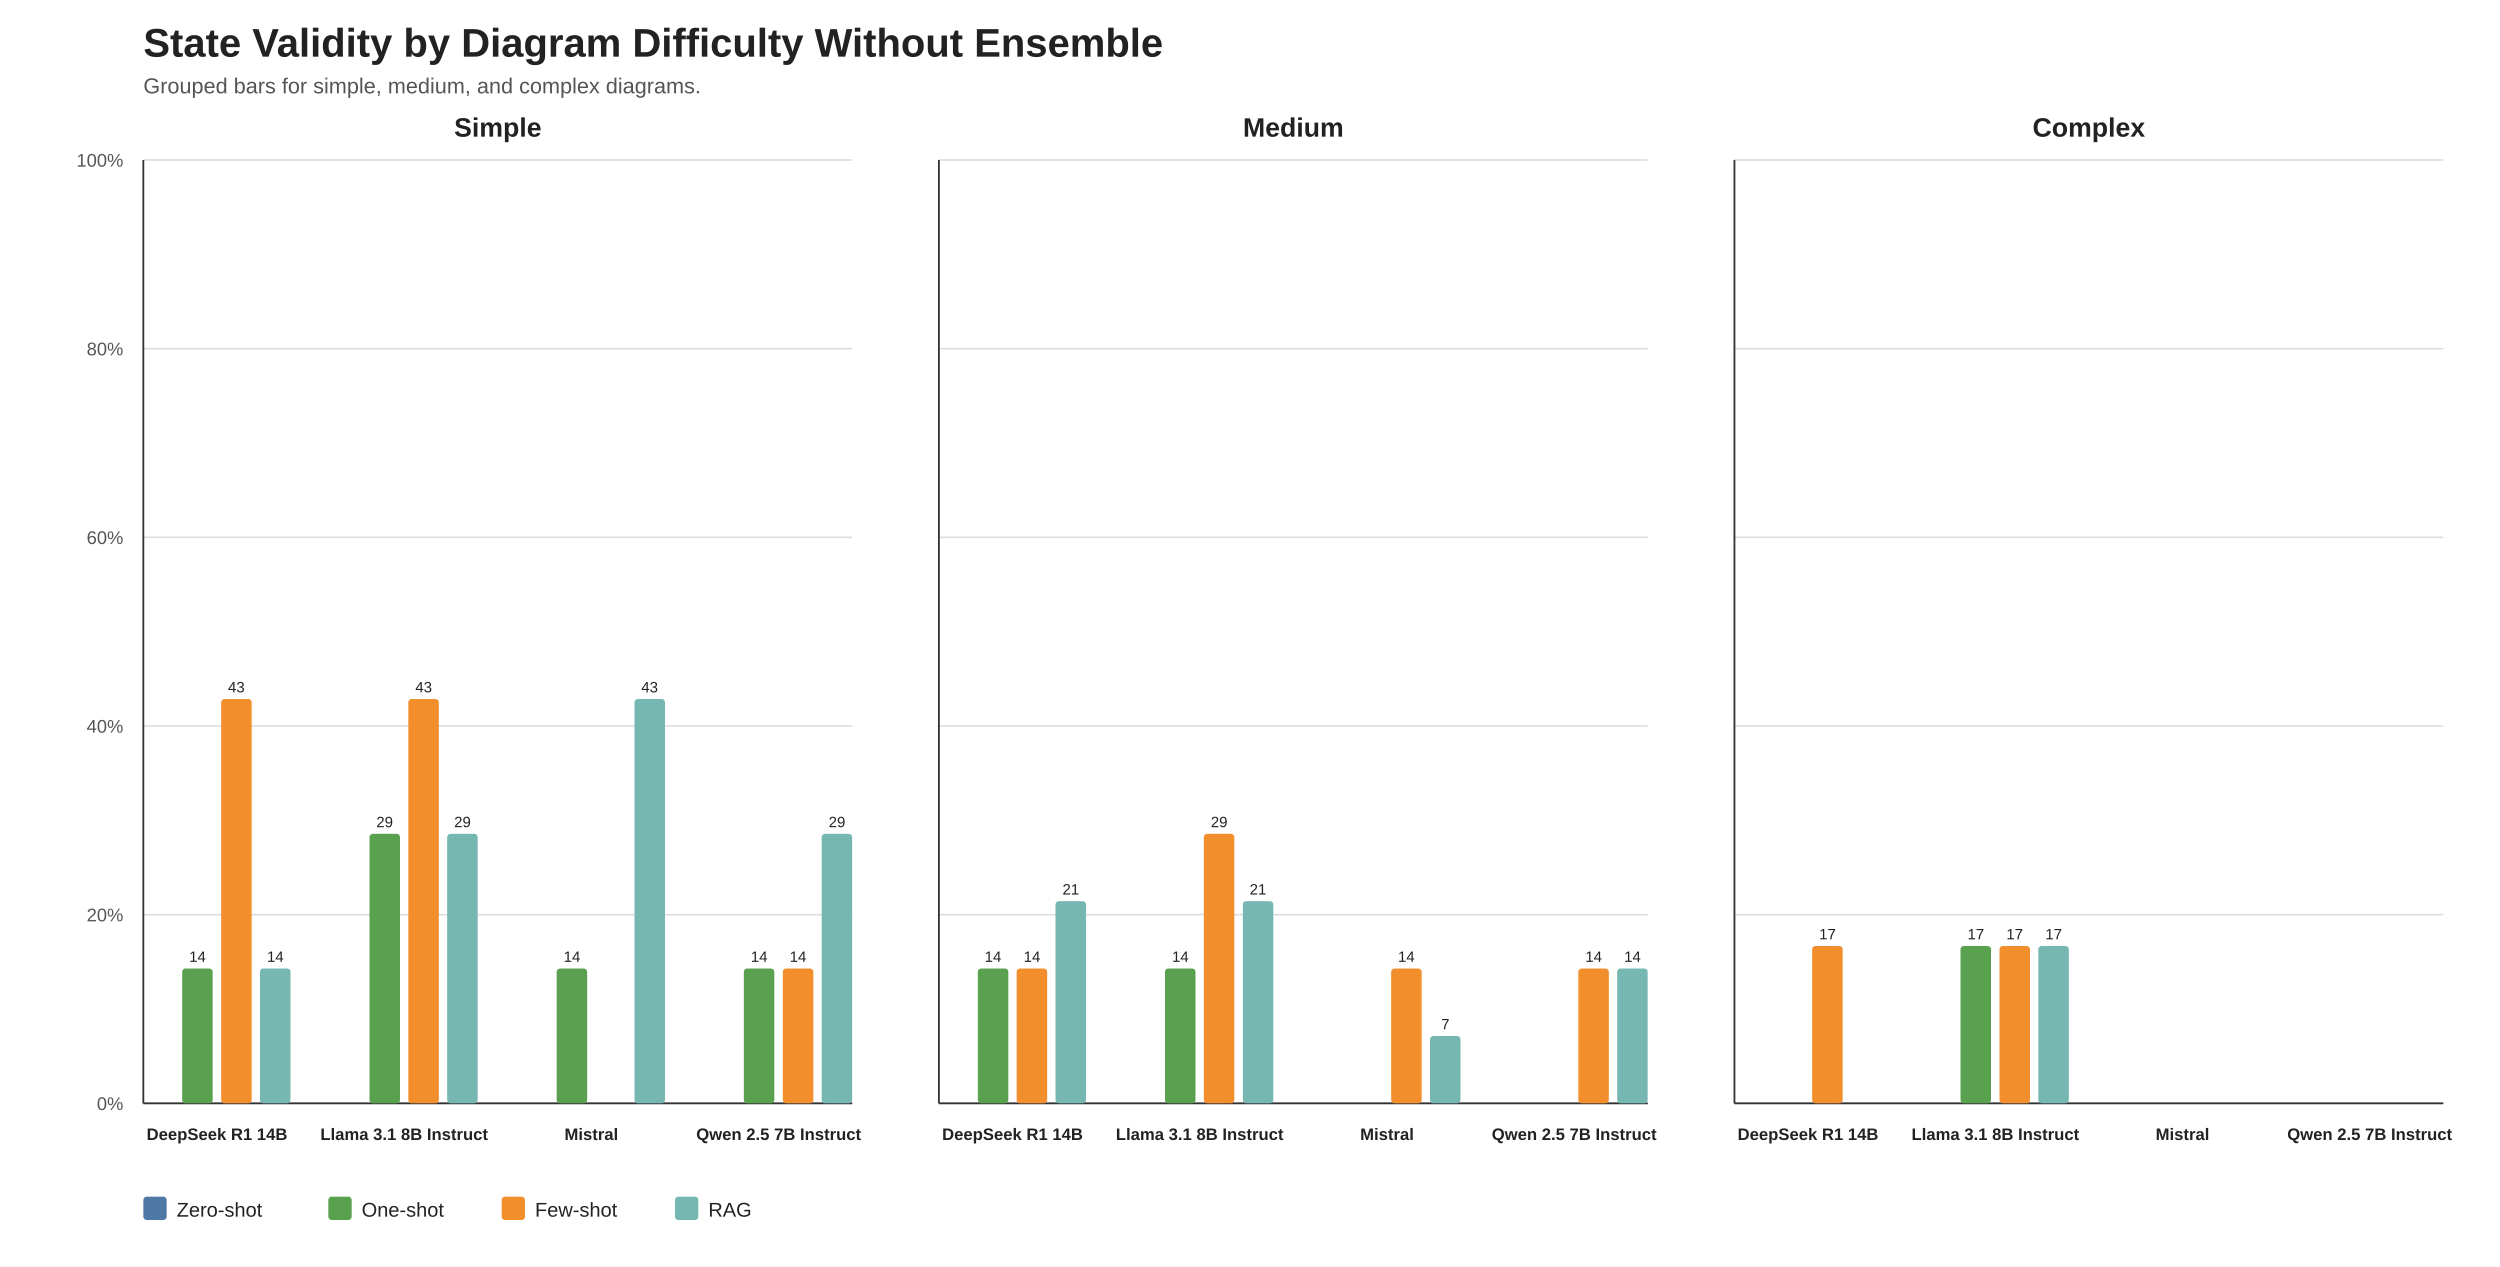
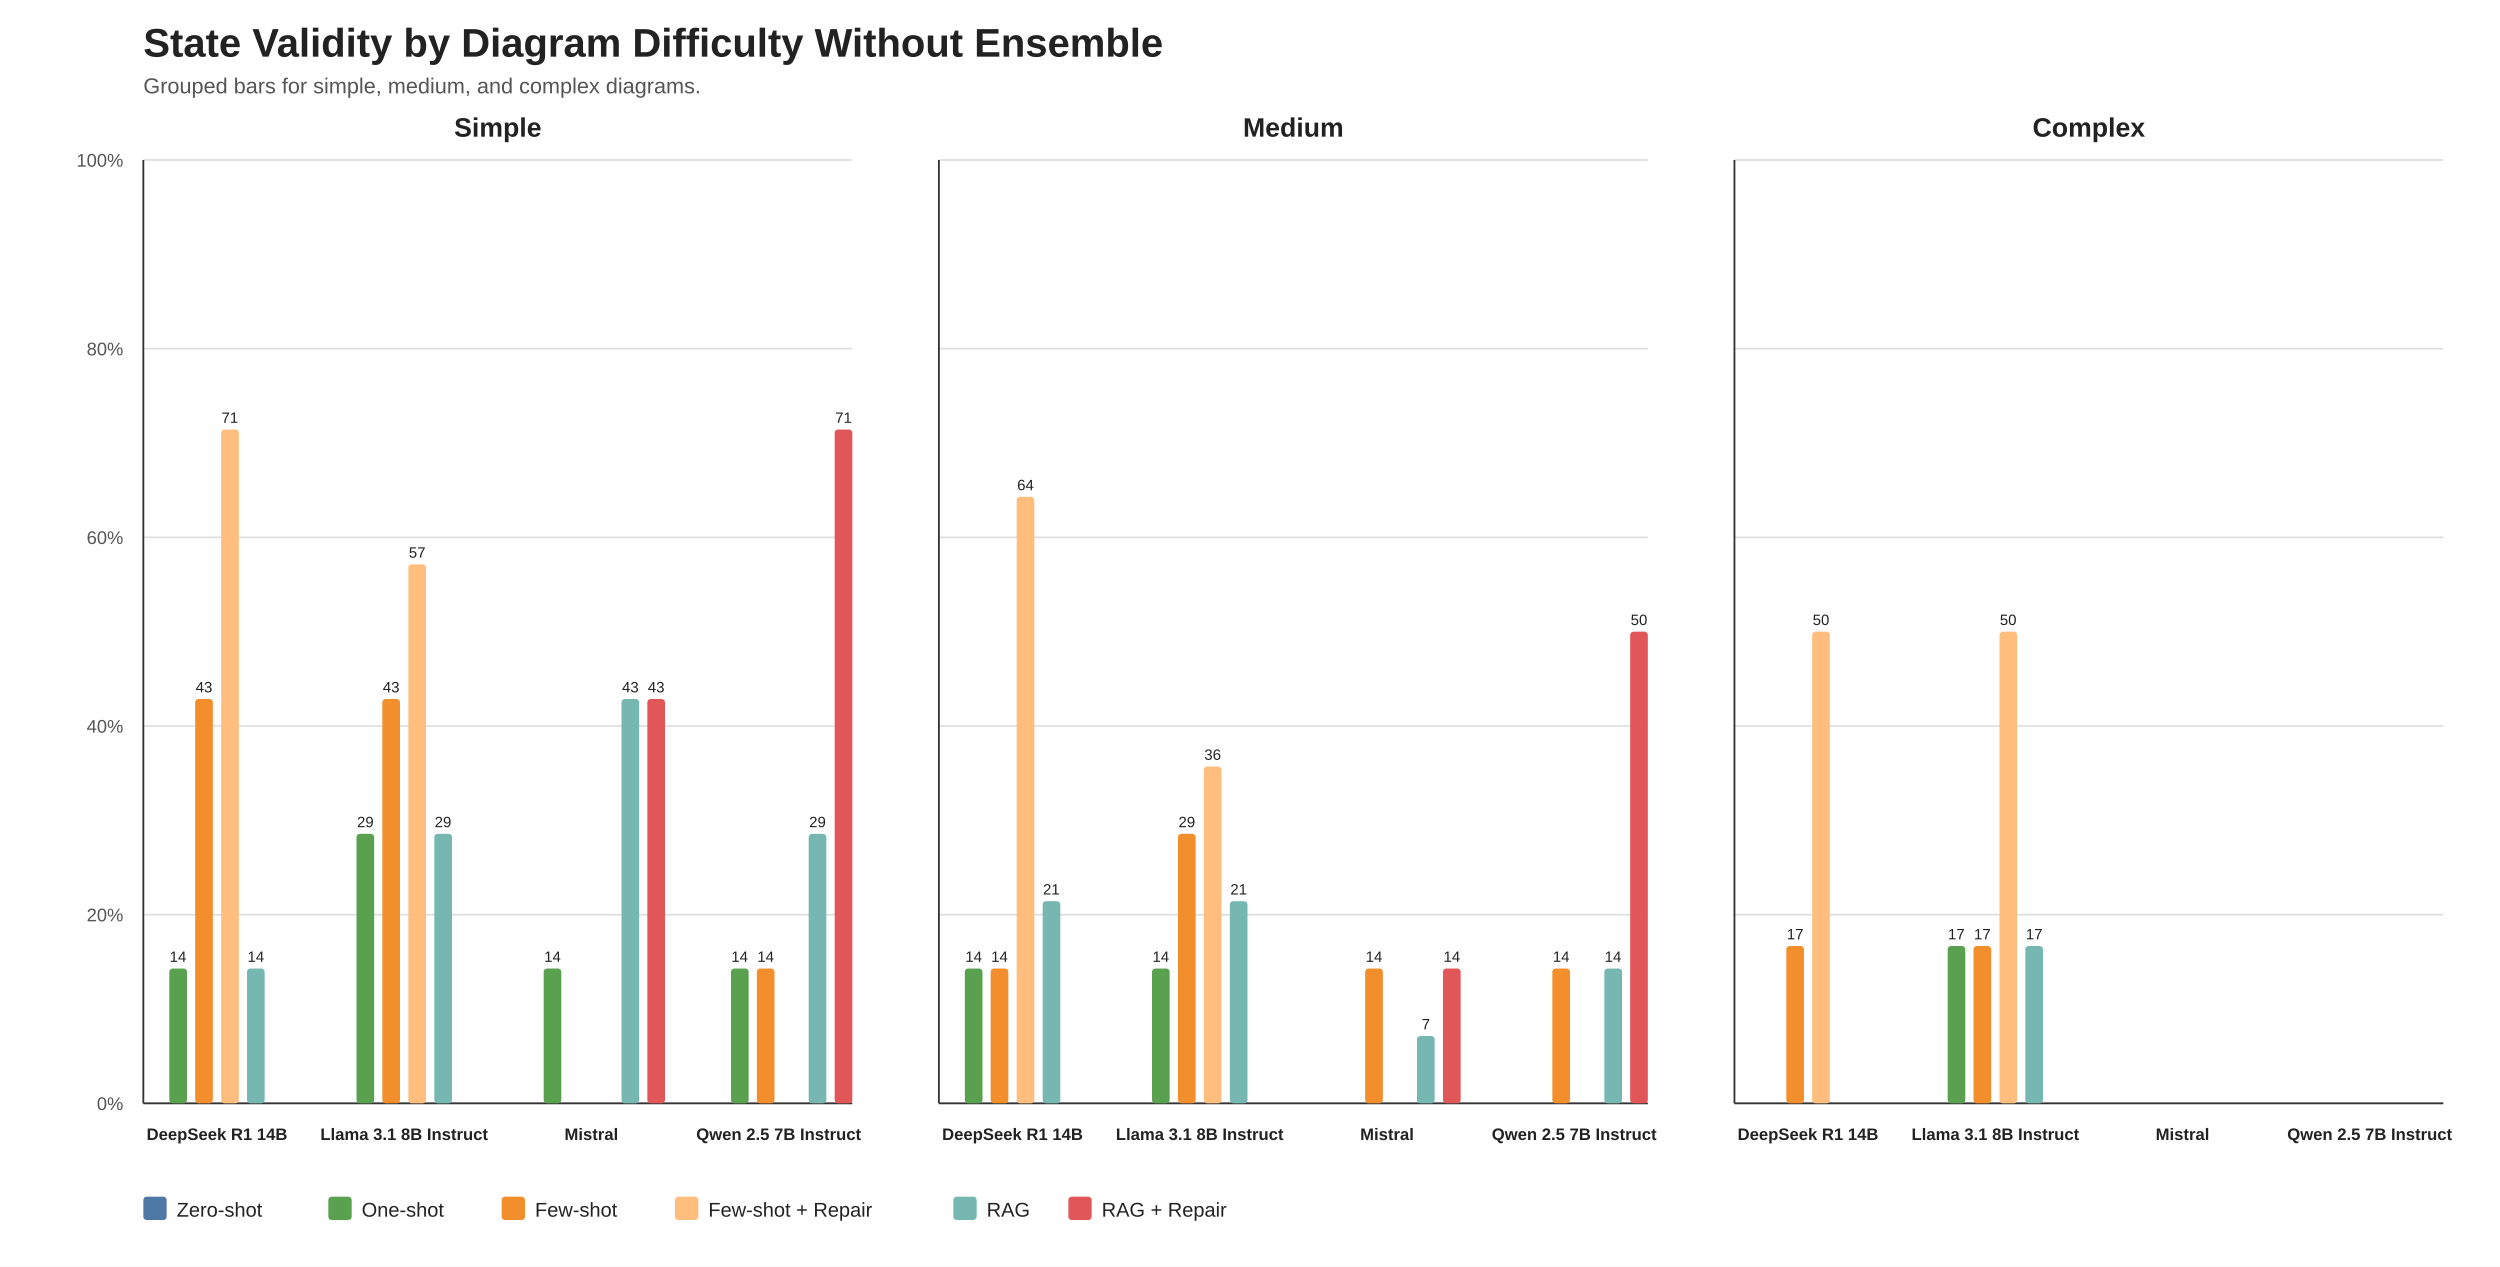
<svg xmlns="http://www.w3.org/2000/svg" width="1500" height="760" viewBox="0 0 1500 760">
  <style>
text { font-family: Arial, Helvetica, sans-serif; fill: #222; }
.title { font-size: 24px; font-weight: 700; }
.subtitle { font-size: 13px; fill: #555; }
.axis { stroke: #333; stroke-width: 1.1; }
.grid { stroke: #ddd; stroke-width: 1; }
.tick { font-size: 11px; fill: #555; }
.panel { font-size: 16px; font-weight: 700; }
.model { font-size: 10px; font-weight: 700; }
.value { font-size: 9px; fill: #222; }
.legend { font-size: 12px; }
</style>
  <rect width="100%" height="100%" fill="#fff" />
  <text class="title" x="86" y="34">State Validity by Diagram Difficulty Without Ensemble</text>
  <text class="subtitle" x="86" y="56">Grouped bars for simple, medium, and complex diagrams.</text>
  <text class="tick" x="74" y="666.0" text-anchor="end">0%</text>
  <text class="tick" x="74" y="552.8" text-anchor="end">20%</text>
  <text class="tick" x="74" y="439.6" text-anchor="end">40%</text>
  <text class="tick" x="74" y="326.4" text-anchor="end">60%</text>
  <text class="tick" x="74" y="213.2" text-anchor="end">80%</text>
  <text class="tick" x="74" y="100.0" text-anchor="end">100%</text>
  <text class="panel" x="298.7" y="82" text-anchor="middle">Simple</text>
  <line class="grid" x1="86.0" y1="662.0" x2="511.333" y2="662.0" />
  <line class="grid" x1="86.0" y1="548.8" x2="511.333" y2="548.8" />
  <line class="grid" x1="86.0" y1="435.6" x2="511.333" y2="435.6" />
  <line class="grid" x1="86.0" y1="322.4" x2="511.333" y2="322.4" />
  <line class="grid" x1="86.0" y1="209.2" x2="511.333" y2="209.2" />
  <line class="grid" x1="86.0" y1="96.0" x2="511.333" y2="96.0" />
  <line class="axis" x1="86.0" y1="96" x2="86.0" y2="662" />
  <line class="axis" x1="86.0" y1="662" x2="511.333" y2="662" />
-   <rect x="86.0" y="662.0" width="18.3" height="0.0" rx="2" fill="#4E79A7" />
-   <rect x="109.3" y="581.1" width="18.3" height="80.9" rx="2" fill="#59A14F" />
-   <text class="value" x="118.5" y="577.1" text-anchor="middle">14</text>
-   <rect x="132.7" y="419.4" width="18.3" height="242.6" rx="2" fill="#F28E2B" />
-   <text class="value" x="141.8" y="415.4" text-anchor="middle">43</text>
-   <rect x="156.0" y="581.1" width="18.3" height="80.9" rx="2" fill="#76B7B2" />
-   <text class="value" x="165.2" y="577.1" text-anchor="middle">14</text>
+   <rect x="86.0" y="662.0" width="10.6" height="0.0" rx="2" fill="#4E79A7" />
+   <rect x="101.6" y="581.1" width="10.6" height="80.9" rx="2" fill="#59A14F" />
+   <text class="value" x="106.8" y="577.1" text-anchor="middle">14</text>
+   <rect x="117.1" y="419.4" width="10.6" height="242.6" rx="2" fill="#F28E2B" />
+   <text class="value" x="122.4" y="415.4" text-anchor="middle">43</text>
+   <rect x="132.7" y="257.7" width="10.6" height="404.3" rx="2" fill="#FFBE7D" />
+   <text class="value" x="137.9" y="253.7" text-anchor="middle">71</text>
+   <rect x="148.2" y="581.1" width="10.6" height="80.9" rx="2" fill="#76B7B2" />
+   <text class="value" x="153.5" y="577.1" text-anchor="middle">14</text>
+   <rect x="163.8" y="662.0" width="10.6" height="0.0" rx="2" fill="#E15759" />
  <text class="model" x="130.2" y="684" text-anchor="middle">DeepSeek R1 14B</text>
-   <rect x="198.3" y="662.0" width="18.3" height="0.0" rx="2" fill="#4E79A7" />
-   <rect x="221.7" y="500.3" width="18.3" height="161.7" rx="2" fill="#59A14F" />
-   <text class="value" x="230.8" y="496.3" text-anchor="middle">29</text>
-   <rect x="245.0" y="419.4" width="18.3" height="242.6" rx="2" fill="#F28E2B" />
-   <text class="value" x="254.2" y="415.4" text-anchor="middle">43</text>
-   <rect x="268.3" y="500.3" width="18.3" height="161.7" rx="2" fill="#76B7B2" />
-   <text class="value" x="277.5" y="496.3" text-anchor="middle">29</text>
+   <rect x="198.3" y="662.0" width="10.6" height="0.0" rx="2" fill="#4E79A7" />
+   <rect x="213.9" y="500.3" width="10.6" height="161.7" rx="2" fill="#59A14F" />
+   <text class="value" x="219.2" y="496.3" text-anchor="middle">29</text>
+   <rect x="229.4" y="419.4" width="10.6" height="242.6" rx="2" fill="#F28E2B" />
+   <text class="value" x="234.7" y="415.4" text-anchor="middle">43</text>
+   <rect x="245.0" y="338.6" width="10.6" height="323.4" rx="2" fill="#FFBE7D" />
+   <text class="value" x="250.3" y="334.6" text-anchor="middle">57</text>
+   <rect x="260.6" y="500.3" width="10.6" height="161.7" rx="2" fill="#76B7B2" />
+   <text class="value" x="265.8" y="496.3" text-anchor="middle">29</text>
+   <rect x="276.1" y="662.0" width="10.6" height="0.0" rx="2" fill="#E15759" />
  <text class="model" x="242.5" y="684" text-anchor="middle">Llama 3.1 8B Instruct</text>
-   <rect x="310.7" y="662.0" width="18.3" height="0.0" rx="2" fill="#4E79A7" />
-   <rect x="334.0" y="581.1" width="18.3" height="80.9" rx="2" fill="#59A14F" />
-   <text class="value" x="343.2" y="577.1" text-anchor="middle">14</text>
-   <rect x="357.3" y="662.0" width="18.3" height="0.0" rx="2" fill="#F28E2B" />
-   <rect x="380.7" y="419.4" width="18.3" height="242.6" rx="2" fill="#76B7B2" />
-   <text class="value" x="389.8" y="415.4" text-anchor="middle">43</text>
+   <rect x="310.7" y="662.0" width="10.6" height="0.0" rx="2" fill="#4E79A7" />
+   <rect x="326.2" y="581.1" width="10.6" height="80.9" rx="2" fill="#59A14F" />
+   <text class="value" x="331.5" y="577.1" text-anchor="middle">14</text>
+   <rect x="341.8" y="662.0" width="10.6" height="0.0" rx="2" fill="#F28E2B" />
+   <rect x="357.3" y="662.0" width="10.6" height="0.0" rx="2" fill="#FFBE7D" />
+   <rect x="372.9" y="419.4" width="10.6" height="242.6" rx="2" fill="#76B7B2" />
+   <text class="value" x="378.2" y="415.4" text-anchor="middle">43</text>
+   <rect x="388.4" y="419.4" width="10.6" height="242.6" rx="2" fill="#E15759" />
+   <text class="value" x="393.7" y="415.4" text-anchor="middle">43</text>
  <text class="model" x="354.8" y="684" text-anchor="middle">Mistral</text>
-   <rect x="423.0" y="662.0" width="18.3" height="0.0" rx="2" fill="#4E79A7" />
-   <rect x="446.3" y="581.1" width="18.3" height="80.9" rx="2" fill="#59A14F" />
-   <text class="value" x="455.5" y="577.1" text-anchor="middle">14</text>
-   <rect x="469.7" y="581.1" width="18.3" height="80.9" rx="2" fill="#F28E2B" />
-   <text class="value" x="478.8" y="577.1" text-anchor="middle">14</text>
-   <rect x="493.0" y="500.3" width="18.3" height="161.7" rx="2" fill="#76B7B2" />
-   <text class="value" x="502.2" y="496.3" text-anchor="middle">29</text>
+   <rect x="423.0" y="662.0" width="10.6" height="0.0" rx="2" fill="#4E79A7" />
+   <rect x="438.6" y="581.1" width="10.6" height="80.9" rx="2" fill="#59A14F" />
+   <text class="value" x="443.8" y="577.1" text-anchor="middle">14</text>
+   <rect x="454.1" y="581.1" width="10.6" height="80.9" rx="2" fill="#F28E2B" />
+   <text class="value" x="459.4" y="577.1" text-anchor="middle">14</text>
+   <rect x="469.7" y="662.0" width="10.6" height="0.0" rx="2" fill="#FFBE7D" />
+   <rect x="485.2" y="500.3" width="10.6" height="161.7" rx="2" fill="#76B7B2" />
+   <text class="value" x="490.5" y="496.3" text-anchor="middle">29</text>
+   <rect x="500.8" y="257.7" width="10.6" height="404.3" rx="2" fill="#E15759" />
+   <text class="value" x="506.1" y="253.7" text-anchor="middle">71</text>
  <text class="model" x="467.2" y="684" text-anchor="middle">Qwen 2.5 7B Instruct</text>
  <text class="panel" x="776.0" y="82" text-anchor="middle">Medium</text>
  <line class="grid" x1="563.333" y1="662.0" x2="988.667" y2="662.0" />
  <line class="grid" x1="563.333" y1="548.8" x2="988.667" y2="548.8" />
  <line class="grid" x1="563.333" y1="435.6" x2="988.667" y2="435.6" />
  <line class="grid" x1="563.333" y1="322.4" x2="988.667" y2="322.4" />
  <line class="grid" x1="563.333" y1="209.2" x2="988.667" y2="209.2" />
  <line class="grid" x1="563.333" y1="96.0" x2="988.667" y2="96.0" />
  <line class="axis" x1="563.333" y1="96" x2="563.333" y2="662" />
  <line class="axis" x1="563.333" y1="662" x2="988.667" y2="662" />
-   <rect x="563.3" y="662.0" width="18.3" height="0.0" rx="2" fill="#4E79A7" />
-   <rect x="586.7" y="581.1" width="18.3" height="80.9" rx="2" fill="#59A14F" />
-   <text class="value" x="595.8" y="577.1" text-anchor="middle">14</text>
-   <rect x="610.0" y="581.1" width="18.3" height="80.9" rx="2" fill="#F28E2B" />
-   <text class="value" x="619.2" y="577.1" text-anchor="middle">14</text>
-   <rect x="633.3" y="540.7" width="18.3" height="121.3" rx="2" fill="#76B7B2" />
-   <text class="value" x="642.5" y="536.7" text-anchor="middle">21</text>
+   <rect x="563.3" y="662.0" width="10.6" height="0.0" rx="2" fill="#4E79A7" />
+   <rect x="578.9" y="581.1" width="10.6" height="80.9" rx="2" fill="#59A14F" />
+   <text class="value" x="584.2" y="577.1" text-anchor="middle">14</text>
+   <rect x="594.4" y="581.1" width="10.6" height="80.9" rx="2" fill="#F28E2B" />
+   <text class="value" x="599.7" y="577.1" text-anchor="middle">14</text>
+   <rect x="610.0" y="298.1" width="10.6" height="363.9" rx="2" fill="#FFBE7D" />
+   <text class="value" x="615.3" y="294.1" text-anchor="middle">64</text>
+   <rect x="625.6" y="540.7" width="10.6" height="121.3" rx="2" fill="#76B7B2" />
+   <text class="value" x="630.8" y="536.7" text-anchor="middle">21</text>
+   <rect x="641.1" y="662.0" width="10.6" height="0.0" rx="2" fill="#E15759" />
  <text class="model" x="607.5" y="684" text-anchor="middle">DeepSeek R1 14B</text>
-   <rect x="675.7" y="662.0" width="18.3" height="0.0" rx="2" fill="#4E79A7" />
-   <rect x="699.0" y="581.1" width="18.3" height="80.9" rx="2" fill="#59A14F" />
-   <text class="value" x="708.2" y="577.1" text-anchor="middle">14</text>
-   <rect x="722.3" y="500.3" width="18.3" height="161.7" rx="2" fill="#F28E2B" />
-   <text class="value" x="731.5" y="496.3" text-anchor="middle">29</text>
-   <rect x="745.7" y="540.7" width="18.3" height="121.3" rx="2" fill="#76B7B2" />
-   <text class="value" x="754.8" y="536.7" text-anchor="middle">21</text>
+   <rect x="675.7" y="662.0" width="10.6" height="0.0" rx="2" fill="#4E79A7" />
+   <rect x="691.2" y="581.1" width="10.6" height="80.9" rx="2" fill="#59A14F" />
+   <text class="value" x="696.5" y="577.1" text-anchor="middle">14</text>
+   <rect x="706.8" y="500.3" width="10.6" height="161.7" rx="2" fill="#F28E2B" />
+   <text class="value" x="712.1" y="496.3" text-anchor="middle">29</text>
+   <rect x="722.3" y="459.9" width="10.6" height="202.1" rx="2" fill="#FFBE7D" />
+   <text class="value" x="727.6" y="455.9" text-anchor="middle">36</text>
+   <rect x="737.9" y="540.7" width="10.6" height="121.3" rx="2" fill="#76B7B2" />
+   <text class="value" x="743.2" y="536.7" text-anchor="middle">21</text>
+   <rect x="753.4" y="662.0" width="10.6" height="0.0" rx="2" fill="#E15759" />
  <text class="model" x="719.8" y="684" text-anchor="middle">Llama 3.1 8B Instruct</text>
-   <rect x="788.0" y="662.0" width="18.3" height="0.0" rx="2" fill="#4E79A7" />
-   <rect x="811.3" y="662.0" width="18.3" height="0.0" rx="2" fill="#59A14F" />
-   <rect x="834.7" y="581.1" width="18.3" height="80.9" rx="2" fill="#F28E2B" />
-   <text class="value" x="843.8" y="577.1" text-anchor="middle">14</text>
-   <rect x="858.0" y="621.6" width="18.3" height="40.4" rx="2" fill="#76B7B2" />
-   <text class="value" x="867.2" y="617.6" text-anchor="middle">7</text>
+   <rect x="788.0" y="662.0" width="10.6" height="0.0" rx="2" fill="#4E79A7" />
+   <rect x="803.6" y="662.0" width="10.6" height="0.0" rx="2" fill="#59A14F" />
+   <rect x="819.1" y="581.1" width="10.6" height="80.9" rx="2" fill="#F28E2B" />
+   <text class="value" x="824.4" y="577.1" text-anchor="middle">14</text>
+   <rect x="834.7" y="662.0" width="10.6" height="0.0" rx="2" fill="#FFBE7D" />
+   <rect x="850.2" y="621.6" width="10.6" height="40.4" rx="2" fill="#76B7B2" />
+   <text class="value" x="855.5" y="617.6" text-anchor="middle">7</text>
+   <rect x="865.8" y="581.1" width="10.6" height="80.9" rx="2" fill="#E15759" />
+   <text class="value" x="871.1" y="577.1" text-anchor="middle">14</text>
  <text class="model" x="832.2" y="684" text-anchor="middle">Mistral</text>
-   <rect x="900.3" y="662.0" width="18.3" height="0.0" rx="2" fill="#4E79A7" />
-   <rect x="923.7" y="662.0" width="18.3" height="0.0" rx="2" fill="#59A14F" />
-   <rect x="947.0" y="581.1" width="18.3" height="80.9" rx="2" fill="#F28E2B" />
-   <text class="value" x="956.2" y="577.1" text-anchor="middle">14</text>
-   <rect x="970.3" y="581.1" width="18.3" height="80.9" rx="2" fill="#76B7B2" />
-   <text class="value" x="979.5" y="577.1" text-anchor="middle">14</text>
+   <rect x="900.3" y="662.0" width="10.6" height="0.0" rx="2" fill="#4E79A7" />
+   <rect x="915.9" y="662.0" width="10.6" height="0.0" rx="2" fill="#59A14F" />
+   <rect x="931.4" y="581.1" width="10.6" height="80.9" rx="2" fill="#F28E2B" />
+   <text class="value" x="936.7" y="577.1" text-anchor="middle">14</text>
+   <rect x="947.0" y="662.0" width="10.6" height="0.0" rx="2" fill="#FFBE7D" />
+   <rect x="962.6" y="581.1" width="10.6" height="80.9" rx="2" fill="#76B7B2" />
+   <text class="value" x="967.8" y="577.1" text-anchor="middle">14</text>
+   <rect x="978.1" y="379.0" width="10.6" height="283.0" rx="2" fill="#E15759" />
+   <text class="value" x="983.4" y="375.0" text-anchor="middle">50</text>
  <text class="model" x="944.5" y="684" text-anchor="middle">Qwen 2.5 7B Instruct</text>
  <text class="panel" x="1253.3" y="82" text-anchor="middle">Complex</text>
  <line class="grid" x1="1040.667" y1="662.0" x2="1466" y2="662.0" />
  <line class="grid" x1="1040.667" y1="548.8" x2="1466" y2="548.8" />
  <line class="grid" x1="1040.667" y1="435.6" x2="1466" y2="435.6" />
  <line class="grid" x1="1040.667" y1="322.4" x2="1466" y2="322.4" />
  <line class="grid" x1="1040.667" y1="209.2" x2="1466" y2="209.2" />
  <line class="grid" x1="1040.667" y1="96.0" x2="1466" y2="96.0" />
  <line class="axis" x1="1040.667" y1="96" x2="1040.667" y2="662" />
  <line class="axis" x1="1040.667" y1="662" x2="1466" y2="662" />
-   <rect x="1040.7" y="662.0" width="18.3" height="0.0" rx="2" fill="#4E79A7" />
-   <rect x="1064.0" y="662.0" width="18.3" height="0.0" rx="2" fill="#59A14F" />
-   <rect x="1087.3" y="567.6" width="18.3" height="94.4" rx="2" fill="#F28E2B" />
-   <text class="value" x="1096.5" y="563.6" text-anchor="middle">17</text>
-   <rect x="1110.7" y="662.0" width="18.3" height="0.0" rx="2" fill="#76B7B2" />
+   <rect x="1040.7" y="662.0" width="10.6" height="0.0" rx="2" fill="#4E79A7" />
+   <rect x="1056.2" y="662.0" width="10.6" height="0.0" rx="2" fill="#59A14F" />
+   <rect x="1071.8" y="567.6" width="10.6" height="94.4" rx="2" fill="#F28E2B" />
+   <text class="value" x="1077.1" y="563.6" text-anchor="middle">17</text>
+   <rect x="1087.3" y="379.0" width="10.6" height="283.0" rx="2" fill="#FFBE7D" />
+   <text class="value" x="1092.6" y="375.0" text-anchor="middle">50</text>
+   <rect x="1102.9" y="662.0" width="10.6" height="0.0" rx="2" fill="#76B7B2" />
+   <rect x="1118.4" y="662.0" width="10.6" height="0.0" rx="2" fill="#E15759" />
  <text class="model" x="1084.8" y="684" text-anchor="middle">DeepSeek R1 14B</text>
-   <rect x="1153.0" y="662.0" width="18.3" height="0.0" rx="2" fill="#4E79A7" />
-   <rect x="1176.3" y="567.6" width="18.3" height="94.4" rx="2" fill="#59A14F" />
-   <text class="value" x="1185.5" y="563.6" text-anchor="middle">17</text>
-   <rect x="1199.7" y="567.6" width="18.3" height="94.4" rx="2" fill="#F28E2B" />
-   <text class="value" x="1208.8" y="563.6" text-anchor="middle">17</text>
-   <rect x="1223.0" y="567.6" width="18.3" height="94.4" rx="2" fill="#76B7B2" />
-   <text class="value" x="1232.2" y="563.6" text-anchor="middle">17</text>
+   <rect x="1153.0" y="662.0" width="10.6" height="0.0" rx="2" fill="#4E79A7" />
+   <rect x="1168.6" y="567.6" width="10.6" height="94.4" rx="2" fill="#59A14F" />
+   <text class="value" x="1173.8" y="563.6" text-anchor="middle">17</text>
+   <rect x="1184.1" y="567.6" width="10.6" height="94.4" rx="2" fill="#F28E2B" />
+   <text class="value" x="1189.4" y="563.6" text-anchor="middle">17</text>
+   <rect x="1199.7" y="379.0" width="10.6" height="283.0" rx="2" fill="#FFBE7D" />
+   <text class="value" x="1204.9" y="375.0" text-anchor="middle">50</text>
+   <rect x="1215.2" y="567.6" width="10.6" height="94.4" rx="2" fill="#76B7B2" />
+   <text class="value" x="1220.5" y="563.6" text-anchor="middle">17</text>
+   <rect x="1230.8" y="662.0" width="10.6" height="0.0" rx="2" fill="#E15759" />
  <text class="model" x="1197.2" y="684" text-anchor="middle">Llama 3.1 8B Instruct</text>
-   <rect x="1265.3" y="662.0" width="18.3" height="0.0" rx="2" fill="#4E79A7" />
-   <rect x="1288.7" y="662.0" width="18.3" height="0.0" rx="2" fill="#59A14F" />
-   <rect x="1312.0" y="662.0" width="18.3" height="0.0" rx="2" fill="#F28E2B" />
-   <rect x="1335.3" y="662.0" width="18.3" height="0.0" rx="2" fill="#76B7B2" />
+   <rect x="1265.3" y="662.0" width="10.6" height="0.0" rx="2" fill="#4E79A7" />
+   <rect x="1280.9" y="662.0" width="10.6" height="0.0" rx="2" fill="#59A14F" />
+   <rect x="1296.4" y="662.0" width="10.6" height="0.0" rx="2" fill="#F28E2B" />
+   <rect x="1312.0" y="662.0" width="10.6" height="0.0" rx="2" fill="#FFBE7D" />
+   <rect x="1327.6" y="662.0" width="10.6" height="0.0" rx="2" fill="#76B7B2" />
+   <rect x="1343.1" y="662.0" width="10.6" height="0.0" rx="2" fill="#E15759" />
  <text class="model" x="1309.5" y="684" text-anchor="middle">Mistral</text>
-   <rect x="1377.7" y="662.0" width="18.3" height="0.0" rx="2" fill="#4E79A7" />
-   <rect x="1401.0" y="662.0" width="18.3" height="0.0" rx="2" fill="#59A14F" />
-   <rect x="1424.3" y="662.0" width="18.3" height="0.0" rx="2" fill="#F28E2B" />
-   <rect x="1447.7" y="662.0" width="18.3" height="0.0" rx="2" fill="#76B7B2" />
+   <rect x="1377.7" y="662.0" width="10.6" height="0.0" rx="2" fill="#4E79A7" />
+   <rect x="1393.2" y="662.0" width="10.6" height="0.0" rx="2" fill="#59A14F" />
+   <rect x="1408.8" y="662.0" width="10.6" height="0.0" rx="2" fill="#F28E2B" />
+   <rect x="1424.3" y="662.0" width="10.6" height="0.0" rx="2" fill="#FFBE7D" />
+   <rect x="1439.9" y="662.0" width="10.6" height="0.0" rx="2" fill="#76B7B2" />
+   <rect x="1455.4" y="662.0" width="10.6" height="0.0" rx="2" fill="#E15759" />
  <text class="model" x="1421.8" y="684" text-anchor="middle">Qwen 2.5 7B Instruct</text>
  <rect x="86" y="718" width="14" height="14" fill="#4E79A7" rx="2" />
  <text class="legend" x="106" y="730">Zero-shot</text>
  <rect x="197" y="718" width="14" height="14" fill="#59A14F" rx="2" />
  <text class="legend" x="217" y="730">One-shot</text>
  <rect x="301" y="718" width="14" height="14" fill="#F28E2B" rx="2" />
  <text class="legend" x="321" y="730">Few-shot</text>
-   <rect x="405" y="718" width="14" height="14" fill="#76B7B2" rx="2" />
-   <text class="legend" x="425" y="730">RAG</text>
+   <rect x="405" y="718" width="14" height="14" fill="#FFBE7D" rx="2" />
+   <text class="legend" x="425" y="730">Few-shot + Repair</text>
+   <rect x="572" y="718" width="14" height="14" fill="#76B7B2" rx="2" />
+   <text class="legend" x="592" y="730">RAG</text>
+   <rect x="641" y="718" width="14" height="14" fill="#E15759" rx="2" />
+   <text class="legend" x="661" y="730">RAG + Repair</text>
</svg>
